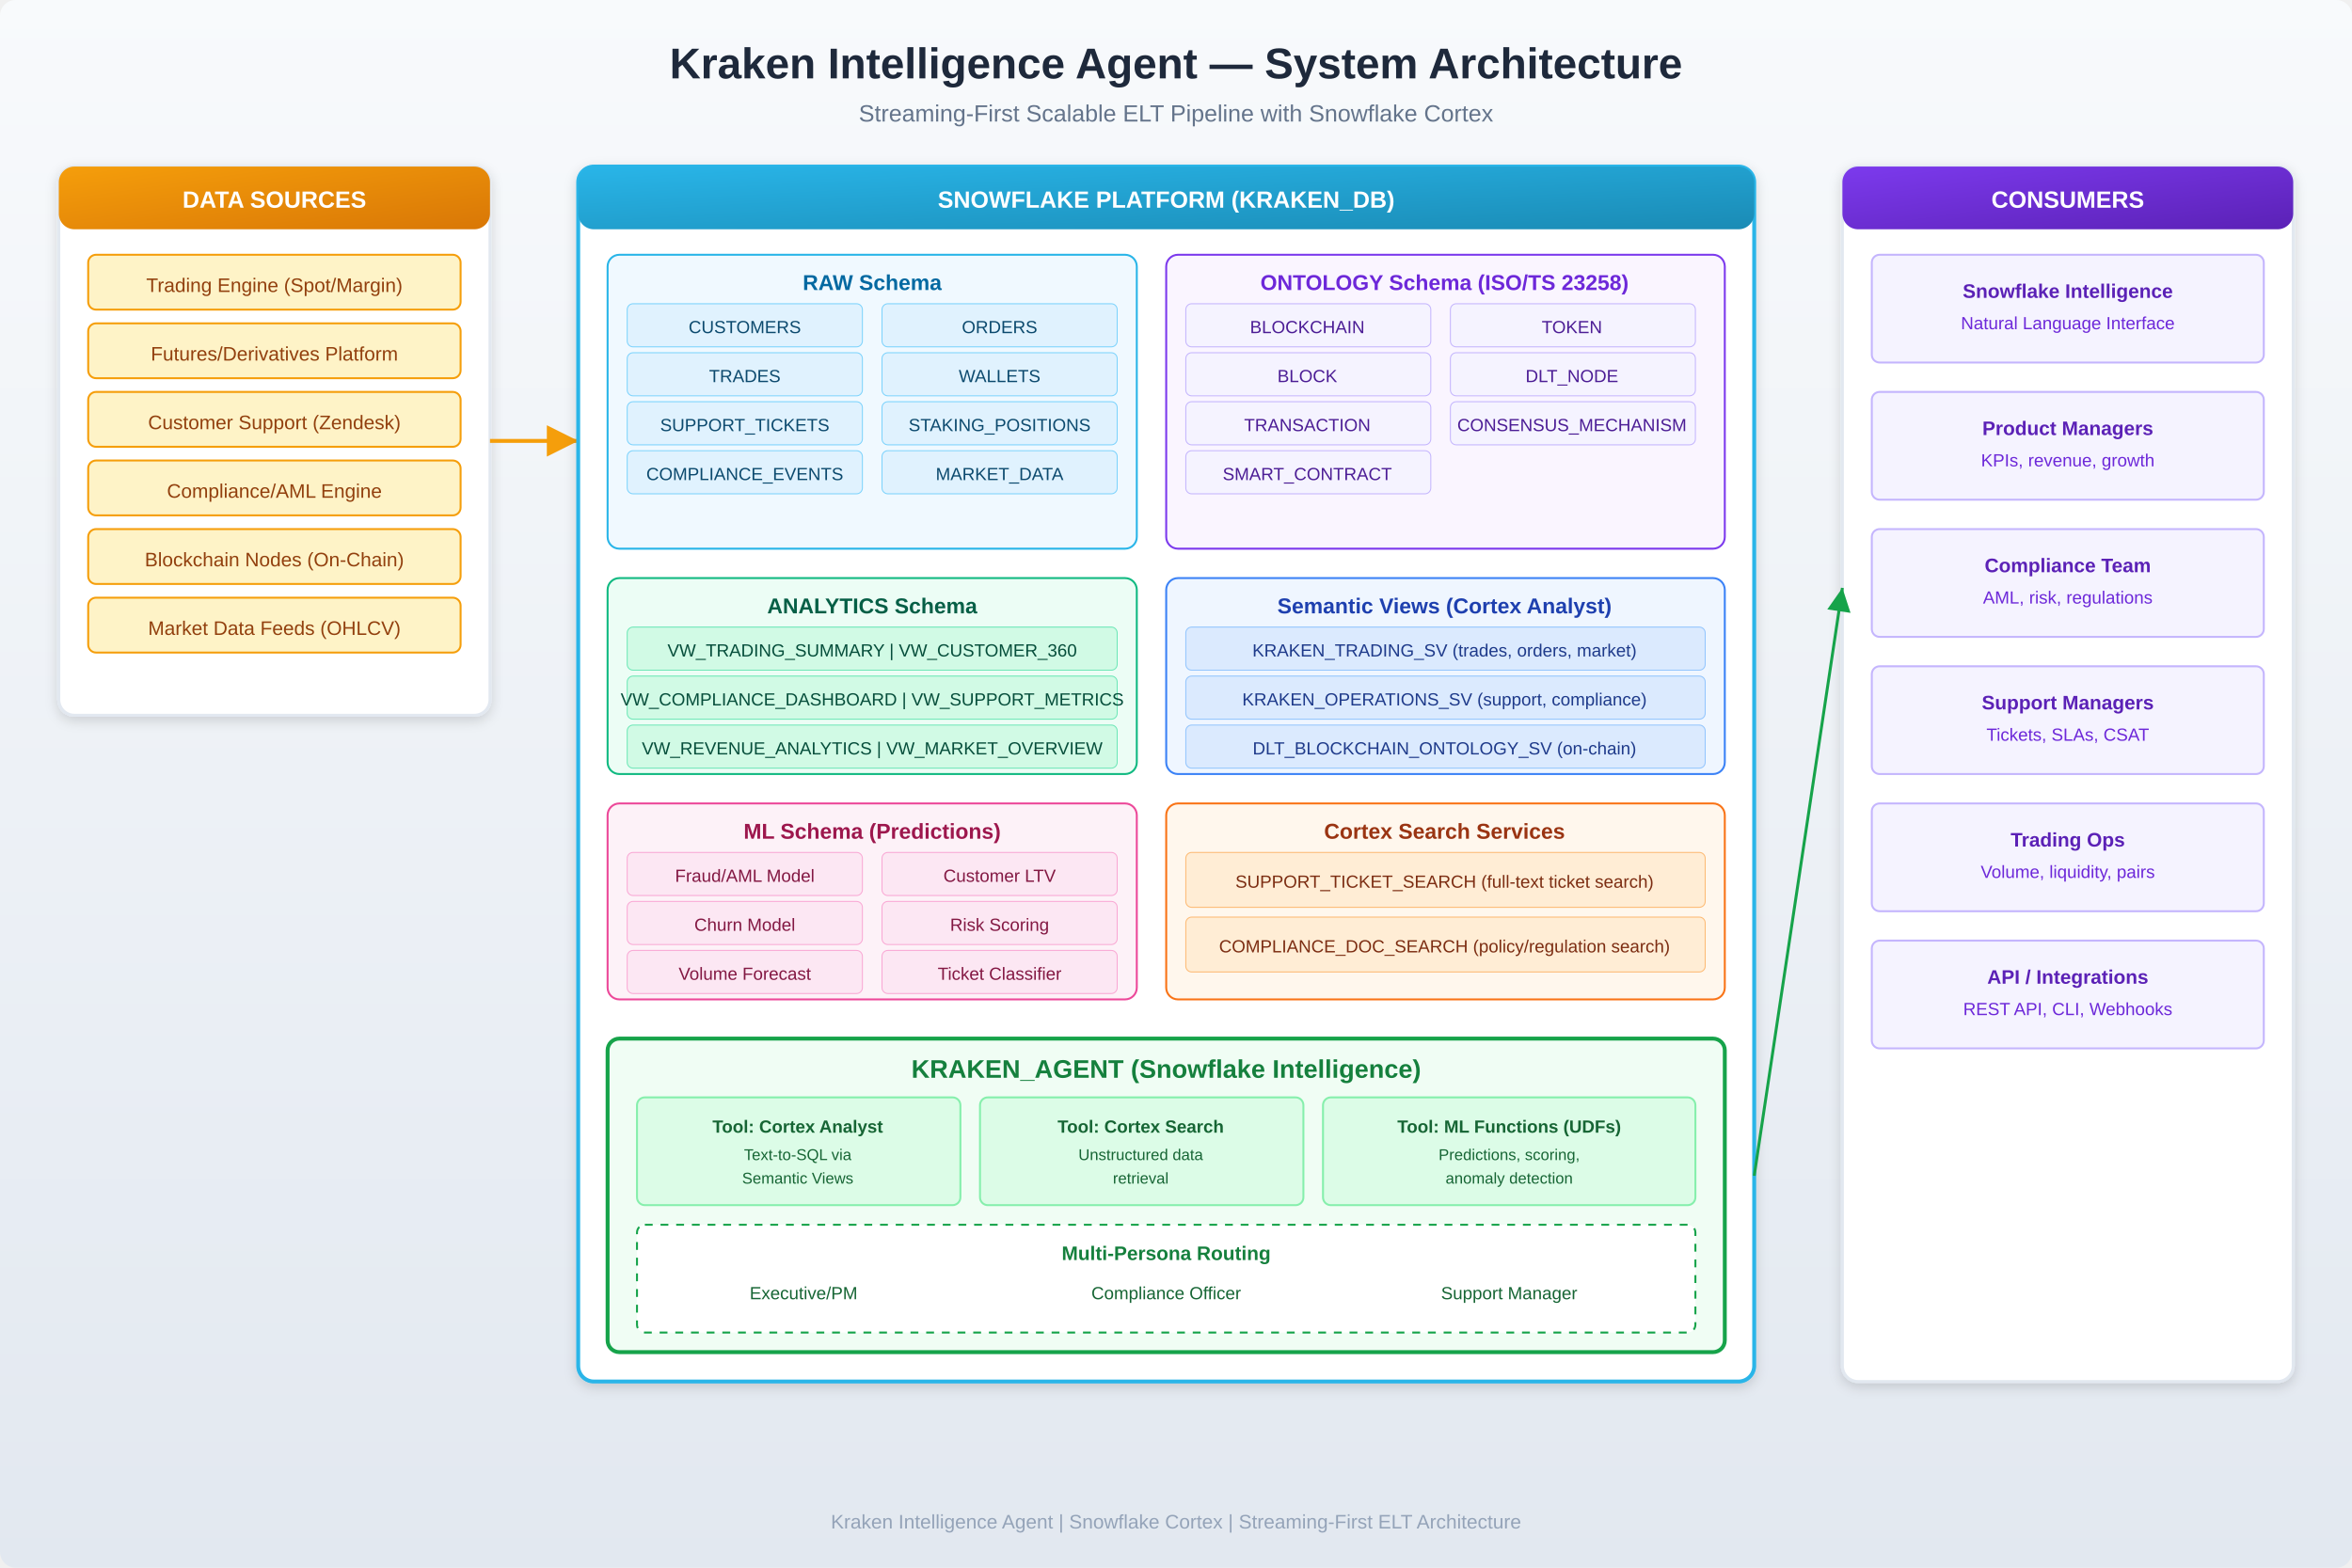
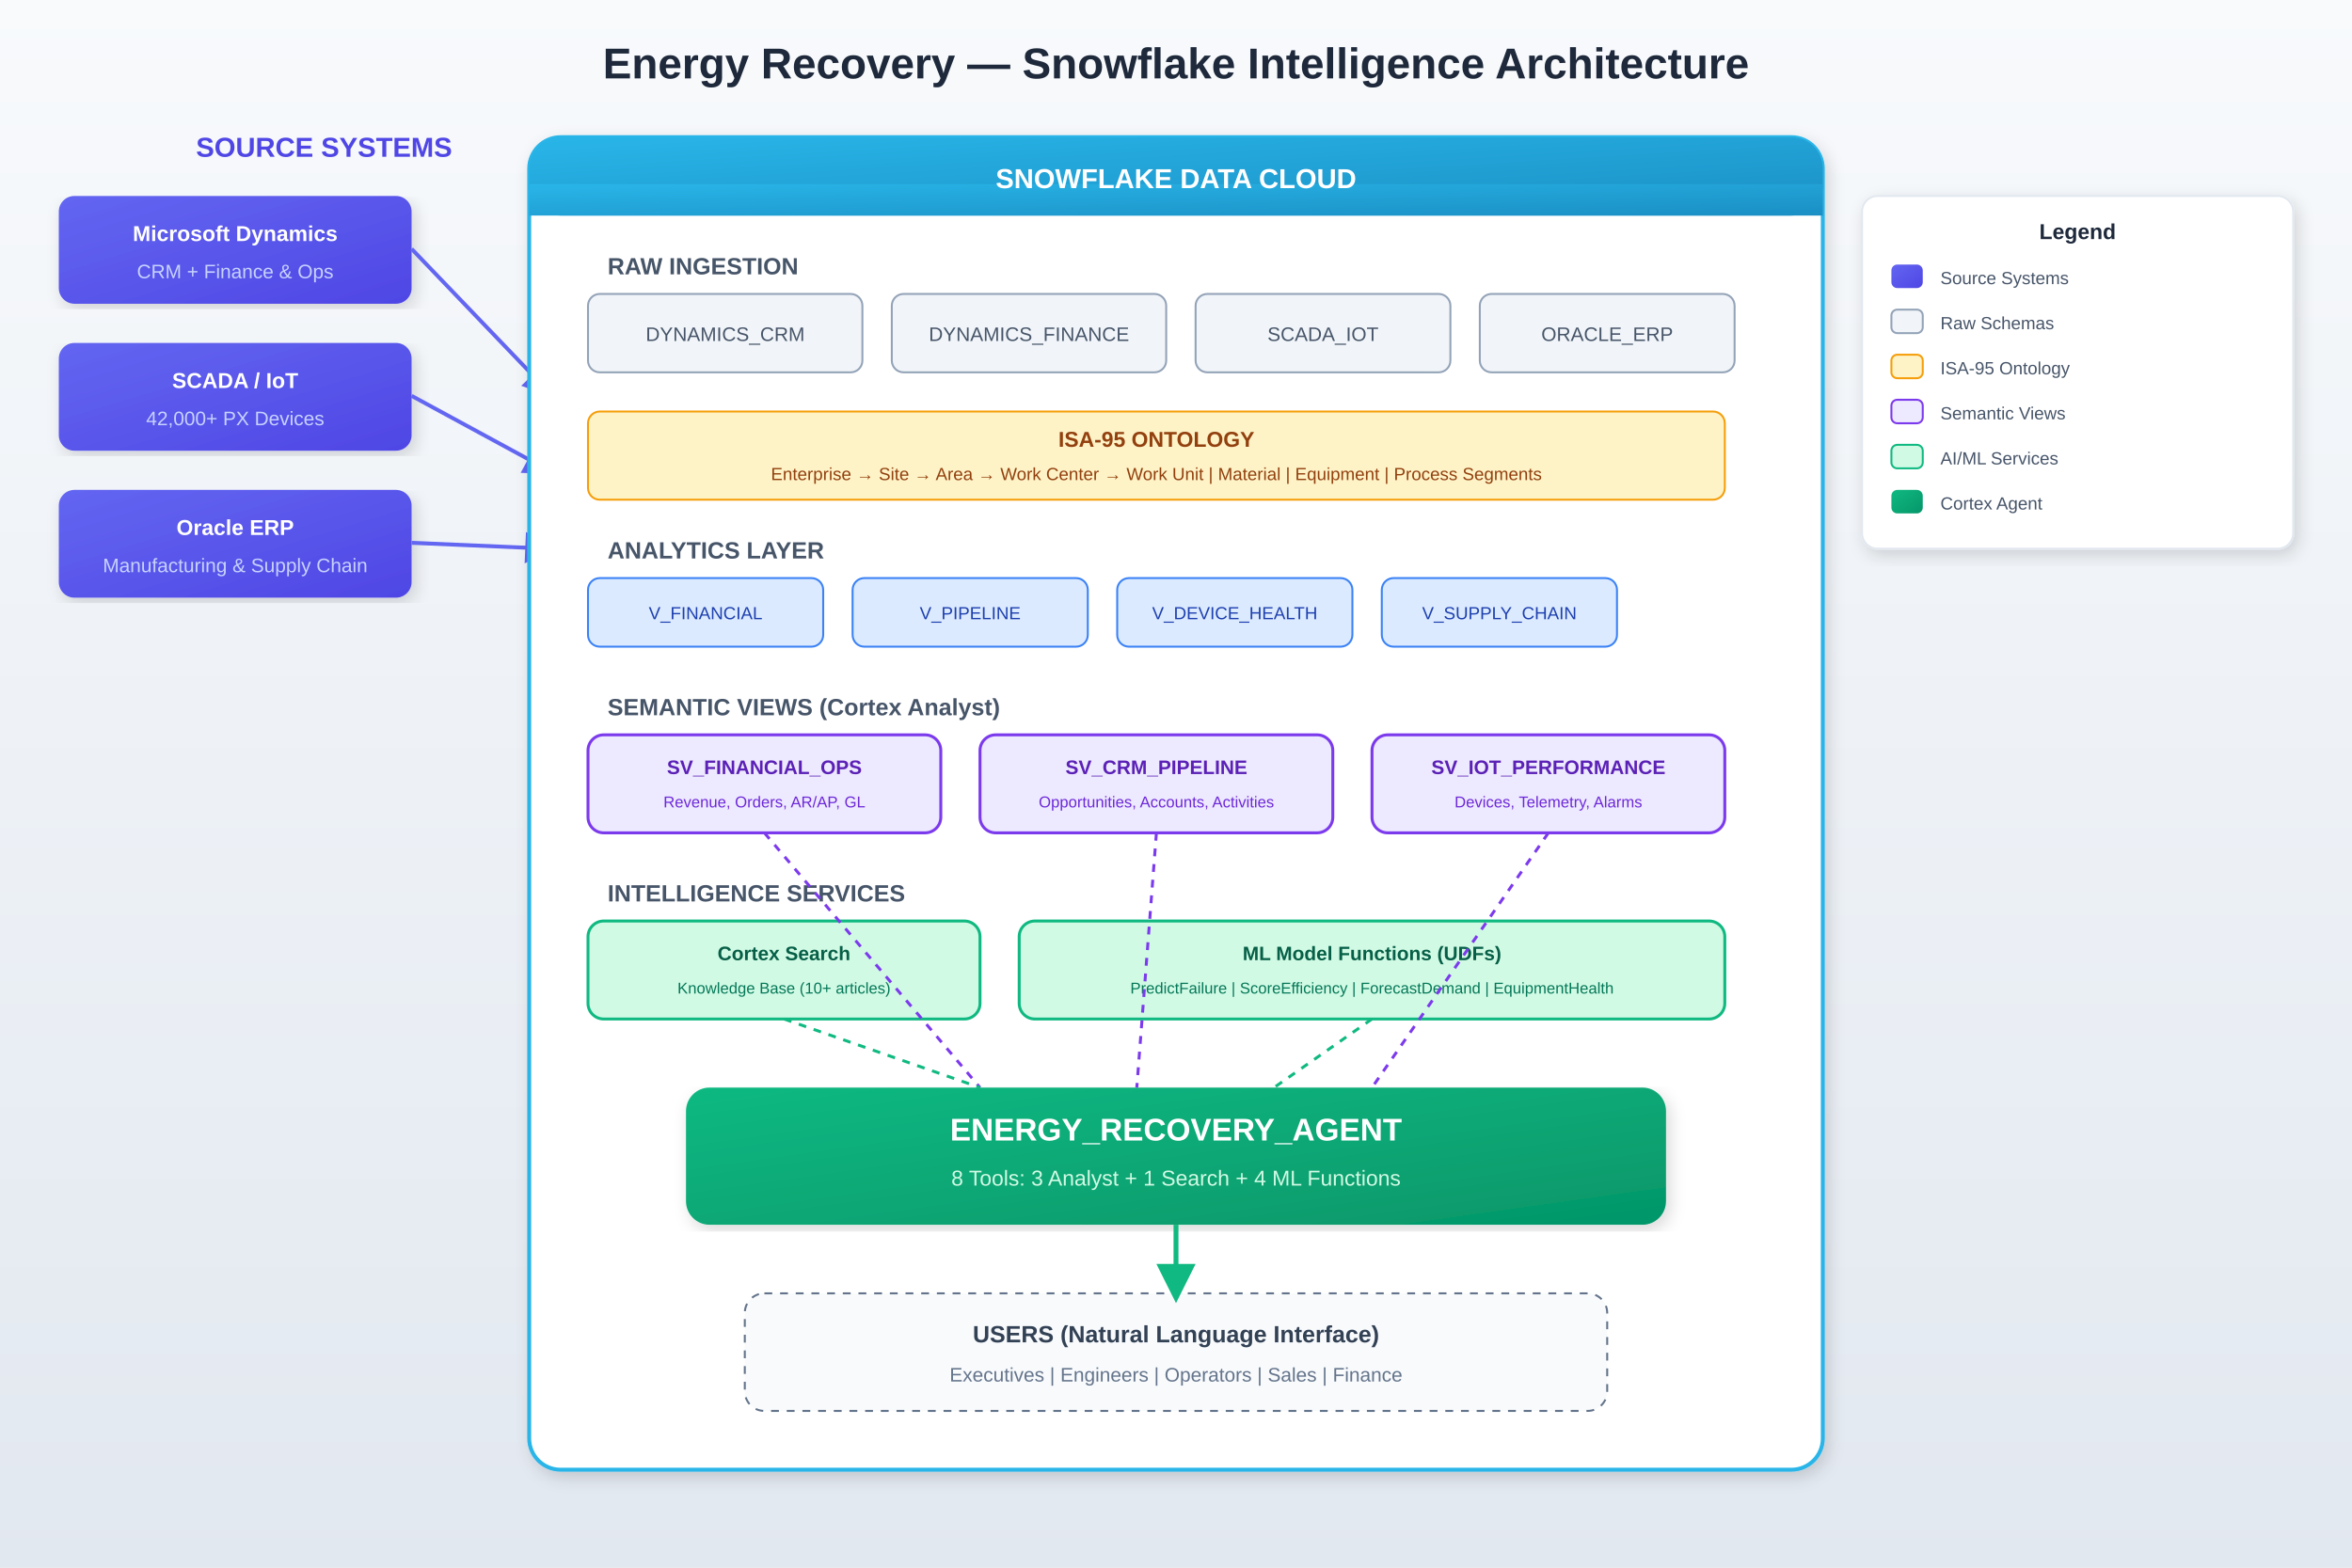
<svg xmlns="http://www.w3.org/2000/svg" viewBox="0 0 1200 800" font-family="Segoe UI, Arial, sans-serif">
  <defs>
    <linearGradient id="bgGrad" x1="0%" y1="0%" x2="0%" y2="100%">
      <stop offset="0%" style="stop-color:#f8fafc" />
      <stop offset="100%" style="stop-color:#e2e8f0" />
    </linearGradient>
-     <linearGradient id="snowflakeBlue" x1="0%" y1="0%" x2="100%" y2="100%">
+     <linearGradient id="snowflakeGrad" x1="0%" y1="0%" x2="100%" y2="100%">
      <stop offset="0%" style="stop-color:#29b5e8" />
-       <stop offset="100%" style="stop-color:#1a8bb5" />
+       <stop offset="100%" style="stop-color:#1a8fc4" />
    </linearGradient>
-     <linearGradient id="purpleGrad" x1="0%" y1="0%" x2="100%" y2="100%">
-       <stop offset="0%" style="stop-color:#7c3aed" />
-       <stop offset="100%" style="stop-color:#5b21b6" />
+     <linearGradient id="sourceGrad" x1="0%" y1="0%" x2="100%" y2="100%">
+       <stop offset="0%" style="stop-color:#6366f1" />
+       <stop offset="100%" style="stop-color:#4f46e5" />
    </linearGradient>
-     <linearGradient id="greenGrad" x1="0%" y1="0%" x2="100%" y2="100%">
+     <linearGradient id="aiGrad" x1="0%" y1="0%" x2="100%" y2="100%">
      <stop offset="0%" style="stop-color:#10b981" />
      <stop offset="100%" style="stop-color:#059669" />
    </linearGradient>
-     <linearGradient id="orangeGrad" x1="0%" y1="0%" x2="100%" y2="100%">
-       <stop offset="0%" style="stop-color:#f59e0b" />
-       <stop offset="100%" style="stop-color:#d97706" />
-     </linearGradient>
    <filter id="shadow" x="-5%" y="-5%" width="110%" height="110%">
-       <feDropShadow dx="0" dy="2" stdDeviation="3" flood-opacity="0.15" />
+       <feDropShadow dx="2" dy="3" stdDeviation="4" flood-opacity="0.15" />
    </filter>
  </defs>
-   <rect width="1200" height="800" fill="url(#bgGrad)" rx="8" />
-   <text x="600" y="40" text-anchor="middle" font-size="22" font-weight="bold" fill="#1e293b">Kraken Intelligence Agent — System Architecture</text>
-   <text x="600" y="62" text-anchor="middle" font-size="12" fill="#64748b">Streaming-First Scalable ELT Pipeline with Snowflake Cortex</text>
-   <rect x="30" y="85" width="220" height="280" rx="8" fill="white" stroke="#e2e8f0" stroke-width="1.5" filter="url(#shadow)" />
-   <rect x="30" y="85" width="220" height="32" rx="8" fill="url(#orangeGrad)" />
-   <text x="140" y="106" text-anchor="middle" font-size="12" font-weight="bold" fill="white">DATA SOURCES</text>
-   <rect x="45" y="130" width="190" height="28" rx="4" fill="#fef3c7" stroke="#f59e0b" stroke-width="1" />
-   <text x="140" y="149" text-anchor="middle" font-size="10" fill="#92400e">Trading Engine (Spot/Margin)</text>
-   <rect x="45" y="165" width="190" height="28" rx="4" fill="#fef3c7" stroke="#f59e0b" stroke-width="1" />
-   <text x="140" y="184" text-anchor="middle" font-size="10" fill="#92400e">Futures/Derivatives Platform</text>
-   <rect x="45" y="200" width="190" height="28" rx="4" fill="#fef3c7" stroke="#f59e0b" stroke-width="1" />
-   <text x="140" y="219" text-anchor="middle" font-size="10" fill="#92400e">Customer Support (Zendesk)</text>
-   <rect x="45" y="235" width="190" height="28" rx="4" fill="#fef3c7" stroke="#f59e0b" stroke-width="1" />
-   <text x="140" y="254" text-anchor="middle" font-size="10" fill="#92400e">Compliance/AML Engine</text>
-   <rect x="45" y="270" width="190" height="28" rx="4" fill="#fef3c7" stroke="#f59e0b" stroke-width="1" />
-   <text x="140" y="289" text-anchor="middle" font-size="10" fill="#92400e">Blockchain Nodes (On-Chain)</text>
-   <rect x="45" y="305" width="190" height="28" rx="4" fill="#fef3c7" stroke="#f59e0b" stroke-width="1" />
-   <text x="140" y="324" text-anchor="middle" font-size="10" fill="#92400e">Market Data Feeds (OHLCV)</text>
-   <path d="M250 225 L295 225" stroke="#f59e0b" stroke-width="2" marker-end="url(#arrowOrange)" />
+   <rect width="1200" height="800" fill="url(#bgGrad)" />
+   <text x="600" y="40" text-anchor="middle" font-size="22" font-weight="bold" fill="#1e293b">Energy Recovery — Snowflake Intelligence Architecture</text>
+   <text x="100" y="80" font-size="14" font-weight="bold" fill="#4f46e5">SOURCE SYSTEMS</text>
+   <rect x="30" y="100" width="180" height="55" rx="8" fill="url(#sourceGrad)" filter="url(#shadow)" />
+   <text x="120" y="123" text-anchor="middle" font-size="11" fill="white" font-weight="bold">Microsoft Dynamics</text>
+   <text x="120" y="142" text-anchor="middle" font-size="10" fill="#c7d2fe">CRM + Finance &amp; Ops</text>
+   <rect x="30" y="175" width="180" height="55" rx="8" fill="url(#sourceGrad)" filter="url(#shadow)" />
+   <text x="120" y="198" text-anchor="middle" font-size="11" fill="white" font-weight="bold">SCADA / IoT</text>
+   <text x="120" y="217" text-anchor="middle" font-size="10" fill="#c7d2fe">42,000+ PX Devices</text>
+   <rect x="30" y="250" width="180" height="55" rx="8" fill="url(#sourceGrad)" filter="url(#shadow)" />
+   <text x="120" y="273" text-anchor="middle" font-size="11" fill="white" font-weight="bold">Oracle ERP</text>
+   <text x="120" y="292" text-anchor="middle" font-size="10" fill="#c7d2fe">Manufacturing &amp; Supply Chain</text>
+   <path d="M 210 127 L 280 200" stroke="#6366f1" stroke-width="2" fill="none" marker-end="url(#arrowPurple)" />
+   <path d="M 210 202 L 280 240" stroke="#6366f1" stroke-width="2" fill="none" marker-end="url(#arrowPurple)" />
+   <path d="M 210 277 L 280 280" stroke="#6366f1" stroke-width="2" fill="none" marker-end="url(#arrowPurple)" />
  <defs>
-     <marker id="arrowOrange" markerWidth="8" markerHeight="8" refX="8" refY="4" orient="auto">
-       <path d="M0,0 L8,4 L0,8 Z" fill="#f59e0b" />
+     <marker id="arrowPurple" markerWidth="8" markerHeight="8" refX="6" refY="4" orient="auto">
+       <path d="M 0 0 L 8 4 L 0 8 Z" fill="#6366f1" />
+     </marker>
+     <marker id="arrowBlue" markerWidth="8" markerHeight="8" refX="6" refY="4" orient="auto">
+       <path d="M 0 0 L 8 4 L 0 8 Z" fill="#29b5e8" />
+     </marker>
+     <marker id="arrowGreen" markerWidth="8" markerHeight="8" refX="6" refY="4" orient="auto">
+       <path d="M 0 0 L 8 4 L 0 8 Z" fill="#10b981" />
    </marker>
  </defs>
-   <rect x="295" y="85" width="600" height="620" rx="8" fill="white" stroke="#29b5e8" stroke-width="2" filter="url(#shadow)" />
-   <rect x="295" y="85" width="600" height="32" rx="8" fill="url(#snowflakeBlue)" />
-   <text x="595" y="106" text-anchor="middle" font-size="12" font-weight="bold" fill="white">SNOWFLAKE PLATFORM (KRAKEN_DB)</text>
-   <rect x="310" y="130" width="270" height="150" rx="6" fill="#f0f9ff" stroke="#29b5e8" stroke-width="1" />
-   <text x="445" y="148" text-anchor="middle" font-size="11" font-weight="bold" fill="#0369a1">RAW Schema</text>
-   <rect x="320" y="155" width="120" height="22" rx="3" fill="#e0f2fe" stroke="#7dd3fc" stroke-width="0.5" />
-   <text x="380" y="170" text-anchor="middle" font-size="9" fill="#0c4a6e">CUSTOMERS</text>
-   <rect x="320" y="180" width="120" height="22" rx="3" fill="#e0f2fe" stroke="#7dd3fc" stroke-width="0.5" />
-   <text x="380" y="195" text-anchor="middle" font-size="9" fill="#0c4a6e">TRADES</text>
-   <rect x="320" y="205" width="120" height="22" rx="3" fill="#e0f2fe" stroke="#7dd3fc" stroke-width="0.5" />
-   <text x="380" y="220" text-anchor="middle" font-size="9" fill="#0c4a6e">SUPPORT_TICKETS</text>
-   <rect x="320" y="230" width="120" height="22" rx="3" fill="#e0f2fe" stroke="#7dd3fc" stroke-width="0.5" />
-   <text x="380" y="245" text-anchor="middle" font-size="9" fill="#0c4a6e">COMPLIANCE_EVENTS</text>
-   <rect x="450" y="155" width="120" height="22" rx="3" fill="#e0f2fe" stroke="#7dd3fc" stroke-width="0.5" />
-   <text x="510" y="170" text-anchor="middle" font-size="9" fill="#0c4a6e">ORDERS</text>
-   <rect x="450" y="180" width="120" height="22" rx="3" fill="#e0f2fe" stroke="#7dd3fc" stroke-width="0.5" />
-   <text x="510" y="195" text-anchor="middle" font-size="9" fill="#0c4a6e">WALLETS</text>
-   <rect x="450" y="205" width="120" height="22" rx="3" fill="#e0f2fe" stroke="#7dd3fc" stroke-width="0.5" />
-   <text x="510" y="220" text-anchor="middle" font-size="9" fill="#0c4a6e">STAKING_POSITIONS</text>
-   <rect x="450" y="230" width="120" height="22" rx="3" fill="#e0f2fe" stroke="#7dd3fc" stroke-width="0.5" />
-   <text x="510" y="245" text-anchor="middle" font-size="9" fill="#0c4a6e">MARKET_DATA</text>
-   <rect x="595" y="130" width="285" height="150" rx="6" fill="#faf5ff" stroke="#7c3aed" stroke-width="1" />
-   <text x="737" y="148" text-anchor="middle" font-size="11" font-weight="bold" fill="#6d28d9">ONTOLOGY Schema (ISO/TS 23258)</text>
-   <rect x="605" y="155" width="125" height="22" rx="3" fill="#f5f3ff" stroke="#c4b5fd" stroke-width="0.5" />
-   <text x="667" y="170" text-anchor="middle" font-size="9" fill="#4c1d95">BLOCKCHAIN</text>
-   <rect x="605" y="180" width="125" height="22" rx="3" fill="#f5f3ff" stroke="#c4b5fd" stroke-width="0.5" />
-   <text x="667" y="195" text-anchor="middle" font-size="9" fill="#4c1d95">BLOCK</text>
-   <rect x="605" y="205" width="125" height="22" rx="3" fill="#f5f3ff" stroke="#c4b5fd" stroke-width="0.5" />
-   <text x="667" y="220" text-anchor="middle" font-size="9" fill="#4c1d95">TRANSACTION</text>
-   <rect x="605" y="230" width="125" height="22" rx="3" fill="#f5f3ff" stroke="#c4b5fd" stroke-width="0.5" />
-   <text x="667" y="245" text-anchor="middle" font-size="9" fill="#4c1d95">SMART_CONTRACT</text>
-   <rect x="740" y="155" width="125" height="22" rx="3" fill="#f5f3ff" stroke="#c4b5fd" stroke-width="0.5" />
-   <text x="802" y="170" text-anchor="middle" font-size="9" fill="#4c1d95">TOKEN</text>
-   <rect x="740" y="180" width="125" height="22" rx="3" fill="#f5f3ff" stroke="#c4b5fd" stroke-width="0.5" />
-   <text x="802" y="195" text-anchor="middle" font-size="9" fill="#4c1d95">DLT_NODE</text>
-   <rect x="740" y="205" width="125" height="22" rx="3" fill="#f5f3ff" stroke="#c4b5fd" stroke-width="0.5" />
-   <text x="802" y="220" text-anchor="middle" font-size="9" fill="#4c1d95">CONSENSUS_MECHANISM</text>
-   <rect x="310" y="295" width="270" height="100" rx="6" fill="#ecfdf5" stroke="#10b981" stroke-width="1" />
-   <text x="445" y="313" text-anchor="middle" font-size="11" font-weight="bold" fill="#065f46">ANALYTICS Schema</text>
-   <rect x="320" y="320" width="250" height="22" rx="3" fill="#d1fae5" stroke="#6ee7b7" stroke-width="0.5" />
-   <text x="445" y="335" text-anchor="middle" font-size="9" fill="#064e3b">VW_TRADING_SUMMARY | VW_CUSTOMER_360</text>
-   <rect x="320" y="345" width="250" height="22" rx="3" fill="#d1fae5" stroke="#6ee7b7" stroke-width="0.5" />
-   <text x="445" y="360" text-anchor="middle" font-size="9" fill="#064e3b">VW_COMPLIANCE_DASHBOARD | VW_SUPPORT_METRICS</text>
-   <rect x="320" y="370" width="250" height="22" rx="3" fill="#d1fae5" stroke="#6ee7b7" stroke-width="0.5" />
-   <text x="445" y="385" text-anchor="middle" font-size="9" fill="#064e3b">VW_REVENUE_ANALYTICS | VW_MARKET_OVERVIEW</text>
-   <rect x="595" y="295" width="285" height="100" rx="6" fill="#eff6ff" stroke="#3b82f6" stroke-width="1" />
-   <text x="737" y="313" text-anchor="middle" font-size="11" font-weight="bold" fill="#1e40af">Semantic Views (Cortex Analyst)</text>
-   <rect x="605" y="320" width="265" height="22" rx="3" fill="#dbeafe" stroke="#93c5fd" stroke-width="0.5" />
-   <text x="737" y="335" text-anchor="middle" font-size="9" fill="#1e3a8a">KRAKEN_TRADING_SV (trades, orders, market)</text>
-   <rect x="605" y="345" width="265" height="22" rx="3" fill="#dbeafe" stroke="#93c5fd" stroke-width="0.5" />
-   <text x="737" y="360" text-anchor="middle" font-size="9" fill="#1e3a8a">KRAKEN_OPERATIONS_SV (support, compliance)</text>
-   <rect x="605" y="370" width="265" height="22" rx="3" fill="#dbeafe" stroke="#93c5fd" stroke-width="0.5" />
-   <text x="737" y="385" text-anchor="middle" font-size="9" fill="#1e3a8a">DLT_BLOCKCHAIN_ONTOLOGY_SV (on-chain)</text>
-   <rect x="310" y="410" width="270" height="100" rx="6" fill="#fdf2f8" stroke="#ec4899" stroke-width="1" />
-   <text x="445" y="428" text-anchor="middle" font-size="11" font-weight="bold" fill="#9d174d">ML Schema (Predictions)</text>
-   <rect x="320" y="435" width="120" height="22" rx="3" fill="#fce7f3" stroke="#f9a8d4" stroke-width="0.5" />
-   <text x="380" y="450" text-anchor="middle" font-size="9" fill="#831843">Fraud/AML Model</text>
-   <rect x="320" y="460" width="120" height="22" rx="3" fill="#fce7f3" stroke="#f9a8d4" stroke-width="0.5" />
-   <text x="380" y="475" text-anchor="middle" font-size="9" fill="#831843">Churn Model</text>
-   <rect x="320" y="485" width="120" height="22" rx="3" fill="#fce7f3" stroke="#f9a8d4" stroke-width="0.5" />
-   <text x="380" y="500" text-anchor="middle" font-size="9" fill="#831843">Volume Forecast</text>
-   <rect x="450" y="435" width="120" height="22" rx="3" fill="#fce7f3" stroke="#f9a8d4" stroke-width="0.5" />
-   <text x="510" y="450" text-anchor="middle" font-size="9" fill="#831843">Customer LTV</text>
-   <rect x="450" y="460" width="120" height="22" rx="3" fill="#fce7f3" stroke="#f9a8d4" stroke-width="0.5" />
-   <text x="510" y="475" text-anchor="middle" font-size="9" fill="#831843">Risk Scoring</text>
-   <rect x="450" y="485" width="120" height="22" rx="3" fill="#fce7f3" stroke="#f9a8d4" stroke-width="0.5" />
-   <text x="510" y="500" text-anchor="middle" font-size="9" fill="#831843">Ticket Classifier</text>
-   <rect x="595" y="410" width="285" height="100" rx="6" fill="#fff7ed" stroke="#f97316" stroke-width="1" />
-   <text x="737" y="428" text-anchor="middle" font-size="11" font-weight="bold" fill="#9a3412">Cortex Search Services</text>
-   <rect x="605" y="435" width="265" height="28" rx="3" fill="#ffedd5" stroke="#fdba74" stroke-width="0.5" />
-   <text x="737" y="453" text-anchor="middle" font-size="9" fill="#7c2d12">SUPPORT_TICKET_SEARCH (full-text ticket search)</text>
-   <rect x="605" y="468" width="265" height="28" rx="3" fill="#ffedd5" stroke="#fdba74" stroke-width="0.5" />
-   <text x="737" y="486" text-anchor="middle" font-size="9" fill="#7c2d12">COMPLIANCE_DOC_SEARCH (policy/regulation search)</text>
-   <rect x="310" y="530" width="570" height="160" rx="6" fill="#f0fdf4" stroke="#16a34a" stroke-width="2" />
-   <text x="595" y="550" text-anchor="middle" font-size="13" font-weight="bold" fill="#15803d">KRAKEN_AGENT (Snowflake Intelligence)</text>
-   <rect x="325" y="560" width="165" height="55" rx="4" fill="#dcfce7" stroke="#86efac" stroke-width="1" />
-   <text x="407" y="578" text-anchor="middle" font-size="9" font-weight="bold" fill="#166534">Tool: Cortex Analyst</text>
-   <text x="407" y="592" text-anchor="middle" font-size="8" fill="#166534">Text-to-SQL via</text>
-   <text x="407" y="604" text-anchor="middle" font-size="8" fill="#166534">Semantic Views</text>
-   <rect x="500" y="560" width="165" height="55" rx="4" fill="#dcfce7" stroke="#86efac" stroke-width="1" />
-   <text x="582" y="578" text-anchor="middle" font-size="9" font-weight="bold" fill="#166534">Tool: Cortex Search</text>
-   <text x="582" y="592" text-anchor="middle" font-size="8" fill="#166534">Unstructured data</text>
-   <text x="582" y="604" text-anchor="middle" font-size="8" fill="#166534">retrieval</text>
-   <rect x="675" y="560" width="190" height="55" rx="4" fill="#dcfce7" stroke="#86efac" stroke-width="1" />
-   <text x="770" y="578" text-anchor="middle" font-size="9" font-weight="bold" fill="#166534">Tool: ML Functions (UDFs)</text>
-   <text x="770" y="592" text-anchor="middle" font-size="8" fill="#166534">Predictions, scoring,</text>
-   <text x="770" y="604" text-anchor="middle" font-size="8" fill="#166534">anomaly detection</text>
-   <rect x="325" y="625" width="540" height="55" rx="4" fill="white" stroke="#16a34a" stroke-width="1" stroke-dasharray="4" />
-   <text x="595" y="643" text-anchor="middle" font-size="10" font-weight="bold" fill="#15803d">Multi-Persona Routing</text>
-   <text x="410" y="663" text-anchor="middle" font-size="9" fill="#166534">Executive/PM</text>
-   <text x="595" y="663" text-anchor="middle" font-size="9" fill="#166534">Compliance Officer</text>
-   <text x="770" y="663" text-anchor="middle" font-size="9" fill="#166534">Support Manager</text>
-   <rect x="940" y="85" width="230" height="620" rx="8" fill="white" stroke="#e2e8f0" stroke-width="1.5" filter="url(#shadow)" />
-   <rect x="940" y="85" width="230" height="32" rx="8" fill="url(#purpleGrad)" />
-   <text x="1055" y="106" text-anchor="middle" font-size="12" font-weight="bold" fill="white">CONSUMERS</text>
-   <rect x="955" y="130" width="200" height="55" rx="4" fill="#f5f3ff" stroke="#c4b5fd" stroke-width="1" />
-   <text x="1055" y="152" text-anchor="middle" font-size="10" font-weight="bold" fill="#5b21b6">Snowflake Intelligence</text>
-   <text x="1055" y="168" text-anchor="middle" font-size="9" fill="#6d28d9">Natural Language Interface</text>
-   <rect x="955" y="200" width="200" height="55" rx="4" fill="#f5f3ff" stroke="#c4b5fd" stroke-width="1" />
-   <text x="1055" y="222" text-anchor="middle" font-size="10" font-weight="bold" fill="#5b21b6">Product Managers</text>
-   <text x="1055" y="238" text-anchor="middle" font-size="9" fill="#6d28d9">KPIs, revenue, growth</text>
-   <rect x="955" y="270" width="200" height="55" rx="4" fill="#f5f3ff" stroke="#c4b5fd" stroke-width="1" />
-   <text x="1055" y="292" text-anchor="middle" font-size="10" font-weight="bold" fill="#5b21b6">Compliance Team</text>
-   <text x="1055" y="308" text-anchor="middle" font-size="9" fill="#6d28d9">AML, risk, regulations</text>
-   <rect x="955" y="340" width="200" height="55" rx="4" fill="#f5f3ff" stroke="#c4b5fd" stroke-width="1" />
-   <text x="1055" y="362" text-anchor="middle" font-size="10" font-weight="bold" fill="#5b21b6">Support Managers</text>
-   <text x="1055" y="378" text-anchor="middle" font-size="9" fill="#6d28d9">Tickets, SLAs, CSAT</text>
-   <rect x="955" y="410" width="200" height="55" rx="4" fill="#f5f3ff" stroke="#c4b5fd" stroke-width="1" />
-   <text x="1055" y="432" text-anchor="middle" font-size="10" font-weight="bold" fill="#5b21b6">Trading Ops</text>
-   <text x="1055" y="448" text-anchor="middle" font-size="9" fill="#6d28d9">Volume, liquidity, pairs</text>
-   <rect x="955" y="480" width="200" height="55" rx="4" fill="#f5f3ff" stroke="#c4b5fd" stroke-width="1" />
-   <text x="1055" y="502" text-anchor="middle" font-size="10" font-weight="bold" fill="#5b21b6">API / Integrations</text>
-   <text x="1055" y="518" text-anchor="middle" font-size="9" fill="#6d28d9">REST API, CLI, Webhooks</text>
-   <path d="M895 600 L940 300" stroke="#16a34a" stroke-width="1.5" fill="none" marker-end="url(#arrowGreen)" />
-   <defs>
-     <marker id="arrowGreen" markerWidth="8" markerHeight="8" refX="8" refY="4" orient="auto">
-       <path d="M0,0 L8,4 L0,8 Z" fill="#16a34a" />
-     </marker>
-   </defs>
-   <text x="600" y="780" text-anchor="middle" font-size="10" fill="#94a3b8">Kraken Intelligence Agent | Snowflake Cortex | Streaming-First ELT Architecture</text>
+   <rect x="270" y="70" width="660" height="680" rx="16" fill="white" stroke="#29b5e8" stroke-width="2" filter="url(#shadow)" />
+   <rect x="270" y="70" width="660" height="40" rx="16" fill="url(#snowflakeGrad)" />
+   <rect x="270" y="94" width="660" height="16" fill="url(#snowflakeGrad)" />
+   <text x="600" y="96" text-anchor="middle" font-size="14" font-weight="bold" fill="white">SNOWFLAKE DATA CLOUD</text>
+   <text x="310" y="140" font-size="12" font-weight="bold" fill="#475569">RAW INGESTION</text>
+   <rect x="300" y="150" width="140" height="40" rx="6" fill="#f1f5f9" stroke="#94a3b8" />
+   <text x="370" y="174" text-anchor="middle" font-size="10" fill="#475569">DYNAMICS_CRM</text>
+   <rect x="455" y="150" width="140" height="40" rx="6" fill="#f1f5f9" stroke="#94a3b8" />
+   <text x="525" y="174" text-anchor="middle" font-size="10" fill="#475569">DYNAMICS_FINANCE</text>
+   <rect x="610" y="150" width="130" height="40" rx="6" fill="#f1f5f9" stroke="#94a3b8" />
+   <text x="675" y="174" text-anchor="middle" font-size="10" fill="#475569">SCADA_IOT</text>
+   <rect x="755" y="150" width="130" height="40" rx="6" fill="#f1f5f9" stroke="#94a3b8" />
+   <text x="820" y="174" text-anchor="middle" font-size="10" fill="#475569">ORACLE_ERP</text>
+   <rect x="300" y="210" width="580" height="45" rx="6" fill="#fef3c7" stroke="#f59e0b" />
+   <text x="590" y="228" text-anchor="middle" font-size="11" font-weight="bold" fill="#92400e">ISA-95 ONTOLOGY</text>
+   <text x="590" y="245" text-anchor="middle" font-size="9" fill="#92400e">Enterprise → Site → Area → Work Center → Work Unit | Material | Equipment | Process Segments</text>
+   <text x="310" y="285" font-size="12" font-weight="bold" fill="#475569">ANALYTICS LAYER</text>
+   <rect x="300" y="295" width="120" height="35" rx="6" fill="#dbeafe" stroke="#3b82f6" />
+   <text x="360" y="316" text-anchor="middle" font-size="9" fill="#1e40af">V_FINANCIAL</text>
+   <rect x="435" y="295" width="120" height="35" rx="6" fill="#dbeafe" stroke="#3b82f6" />
+   <text x="495" y="316" text-anchor="middle" font-size="9" fill="#1e40af">V_PIPELINE</text>
+   <rect x="570" y="295" width="120" height="35" rx="6" fill="#dbeafe" stroke="#3b82f6" />
+   <text x="630" y="316" text-anchor="middle" font-size="9" fill="#1e40af">V_DEVICE_HEALTH</text>
+   <rect x="705" y="295" width="120" height="35" rx="6" fill="#dbeafe" stroke="#3b82f6" />
+   <text x="765" y="316" text-anchor="middle" font-size="9" fill="#1e40af">V_SUPPLY_CHAIN</text>
+   <text x="310" y="365" font-size="12" font-weight="bold" fill="#475569">SEMANTIC VIEWS (Cortex Analyst)</text>
+   <rect x="300" y="375" width="180" height="50" rx="8" fill="#ede9fe" stroke="#7c3aed" stroke-width="1.5" />
+   <text x="390" y="395" text-anchor="middle" font-size="10" font-weight="bold" fill="#5b21b6">SV_FINANCIAL_OPS</text>
+   <text x="390" y="412" text-anchor="middle" font-size="8" fill="#6d28d9">Revenue, Orders, AR/AP, GL</text>
+   <rect x="500" y="375" width="180" height="50" rx="8" fill="#ede9fe" stroke="#7c3aed" stroke-width="1.5" />
+   <text x="590" y="395" text-anchor="middle" font-size="10" font-weight="bold" fill="#5b21b6">SV_CRM_PIPELINE</text>
+   <text x="590" y="412" text-anchor="middle" font-size="8" fill="#6d28d9">Opportunities, Accounts, Activities</text>
+   <rect x="700" y="375" width="180" height="50" rx="8" fill="#ede9fe" stroke="#7c3aed" stroke-width="1.5" />
+   <text x="790" y="395" text-anchor="middle" font-size="10" font-weight="bold" fill="#5b21b6">SV_IOT_PERFORMANCE</text>
+   <text x="790" y="412" text-anchor="middle" font-size="8" fill="#6d28d9">Devices, Telemetry, Alarms</text>
+   <text x="310" y="460" font-size="12" font-weight="bold" fill="#475569">INTELLIGENCE SERVICES</text>
+   <rect x="300" y="470" width="200" height="50" rx="8" fill="#d1fae5" stroke="#10b981" stroke-width="1.5" />
+   <text x="400" y="490" text-anchor="middle" font-size="10" font-weight="bold" fill="#065f46">Cortex Search</text>
+   <text x="400" y="507" text-anchor="middle" font-size="8" fill="#047857">Knowledge Base (10+ articles)</text>
+   <rect x="520" y="470" width="360" height="50" rx="8" fill="#d1fae5" stroke="#10b981" stroke-width="1.5" />
+   <text x="700" y="490" text-anchor="middle" font-size="10" font-weight="bold" fill="#065f46">ML Model Functions (UDFs)</text>
+   <text x="700" y="507" text-anchor="middle" font-size="8" fill="#047857">PredictFailure | ScoreEfficiency | ForecastDemand | EquipmentHealth</text>
+   <rect x="350" y="555" width="500" height="70" rx="12" fill="url(#aiGrad)" filter="url(#shadow)" />
+   <text x="600" y="582" text-anchor="middle" font-size="16" font-weight="bold" fill="white">ENERGY_RECOVERY_AGENT</text>
+   <text x="600" y="605" text-anchor="middle" font-size="11" fill="#d1fae5">8 Tools: 3 Analyst + 1 Search + 4 ML Functions</text>
+   <path d="M 390 425 L 500 555" stroke="#7c3aed" stroke-width="1.5" fill="none" stroke-dasharray="4" />
+   <path d="M 590 425 L 580 555" stroke="#7c3aed" stroke-width="1.5" fill="none" stroke-dasharray="4" />
+   <path d="M 790 425 L 700 555" stroke="#7c3aed" stroke-width="1.5" fill="none" stroke-dasharray="4" />
+   <path d="M 400 520 L 500 555" stroke="#10b981" stroke-width="1.5" fill="none" stroke-dasharray="4" />
+   <path d="M 700 520 L 650 555" stroke="#10b981" stroke-width="1.5" fill="none" stroke-dasharray="4" />
+   <rect x="380" y="660" width="440" height="60" rx="10" fill="#f8fafc" stroke="#64748b" stroke-dasharray="4" />
+   <text x="600" y="685" text-anchor="middle" font-size="12" font-weight="bold" fill="#334155">USERS (Natural Language Interface)</text>
+   <text x="600" y="705" text-anchor="middle" font-size="10" fill="#64748b">Executives | Engineers | Operators | Sales | Finance</text>
+   <path d="M 600 625 L 600 660" stroke="#10b981" stroke-width="2.5" fill="none" marker-end="url(#arrowGreen)" />
+   <rect x="950" y="100" width="220" height="180" rx="8" fill="white" stroke="#e2e8f0" filter="url(#shadow)" />
+   <text x="1060" y="122" text-anchor="middle" font-size="11" font-weight="bold" fill="#1e293b">Legend</text>
+   <rect x="965" y="135" width="16" height="12" rx="3" fill="url(#sourceGrad)" />
+   <text x="990" y="145" font-size="9" fill="#475569">Source Systems</text>
+   <rect x="965" y="158" width="16" height="12" rx="3" fill="#f1f5f9" stroke="#94a3b8" />
+   <text x="990" y="168" font-size="9" fill="#475569">Raw Schemas</text>
+   <rect x="965" y="181" width="16" height="12" rx="3" fill="#fef3c7" stroke="#f59e0b" />
+   <text x="990" y="191" font-size="9" fill="#475569">ISA-95 Ontology</text>
+   <rect x="965" y="204" width="16" height="12" rx="3" fill="#ede9fe" stroke="#7c3aed" />
+   <text x="990" y="214" font-size="9" fill="#475569">Semantic Views</text>
+   <rect x="965" y="227" width="16" height="12" rx="3" fill="#d1fae5" stroke="#10b981" />
+   <text x="990" y="237" font-size="9" fill="#475569">AI/ML Services</text>
+   <rect x="965" y="250" width="16" height="12" rx="3" fill="url(#aiGrad)" />
+   <text x="990" y="260" font-size="9" fill="#475569">Cortex Agent</text>
</svg>
